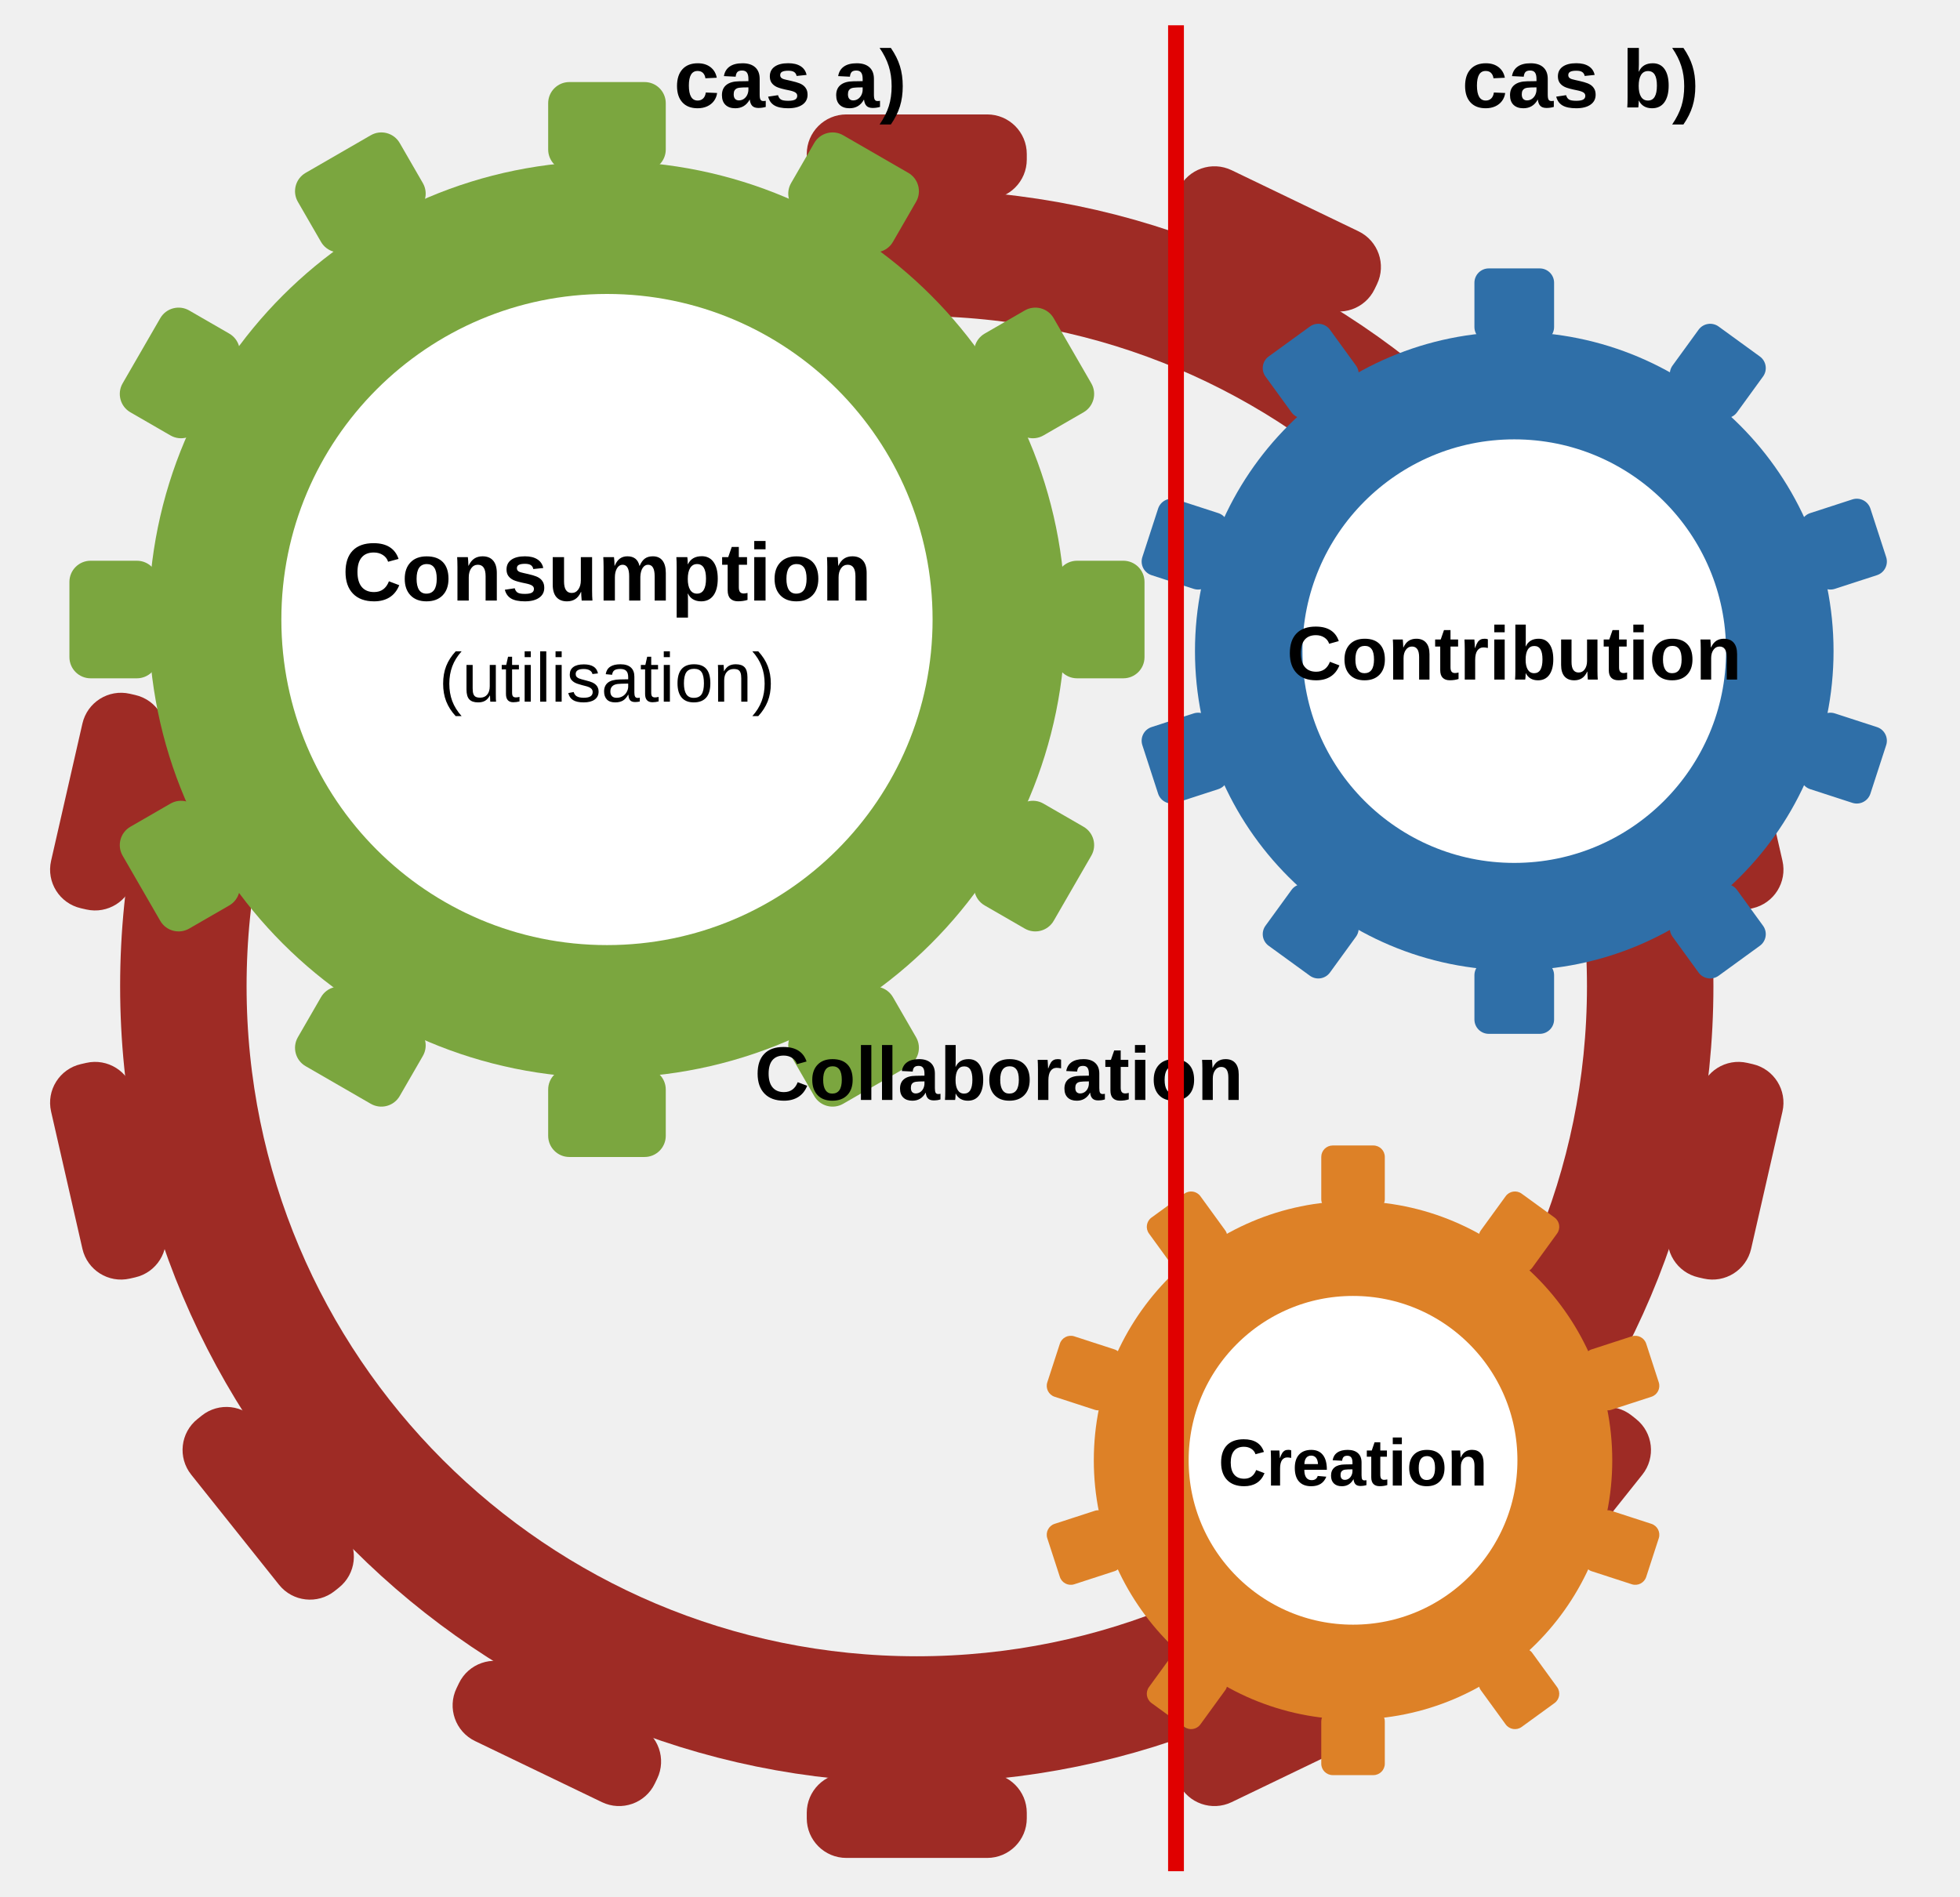
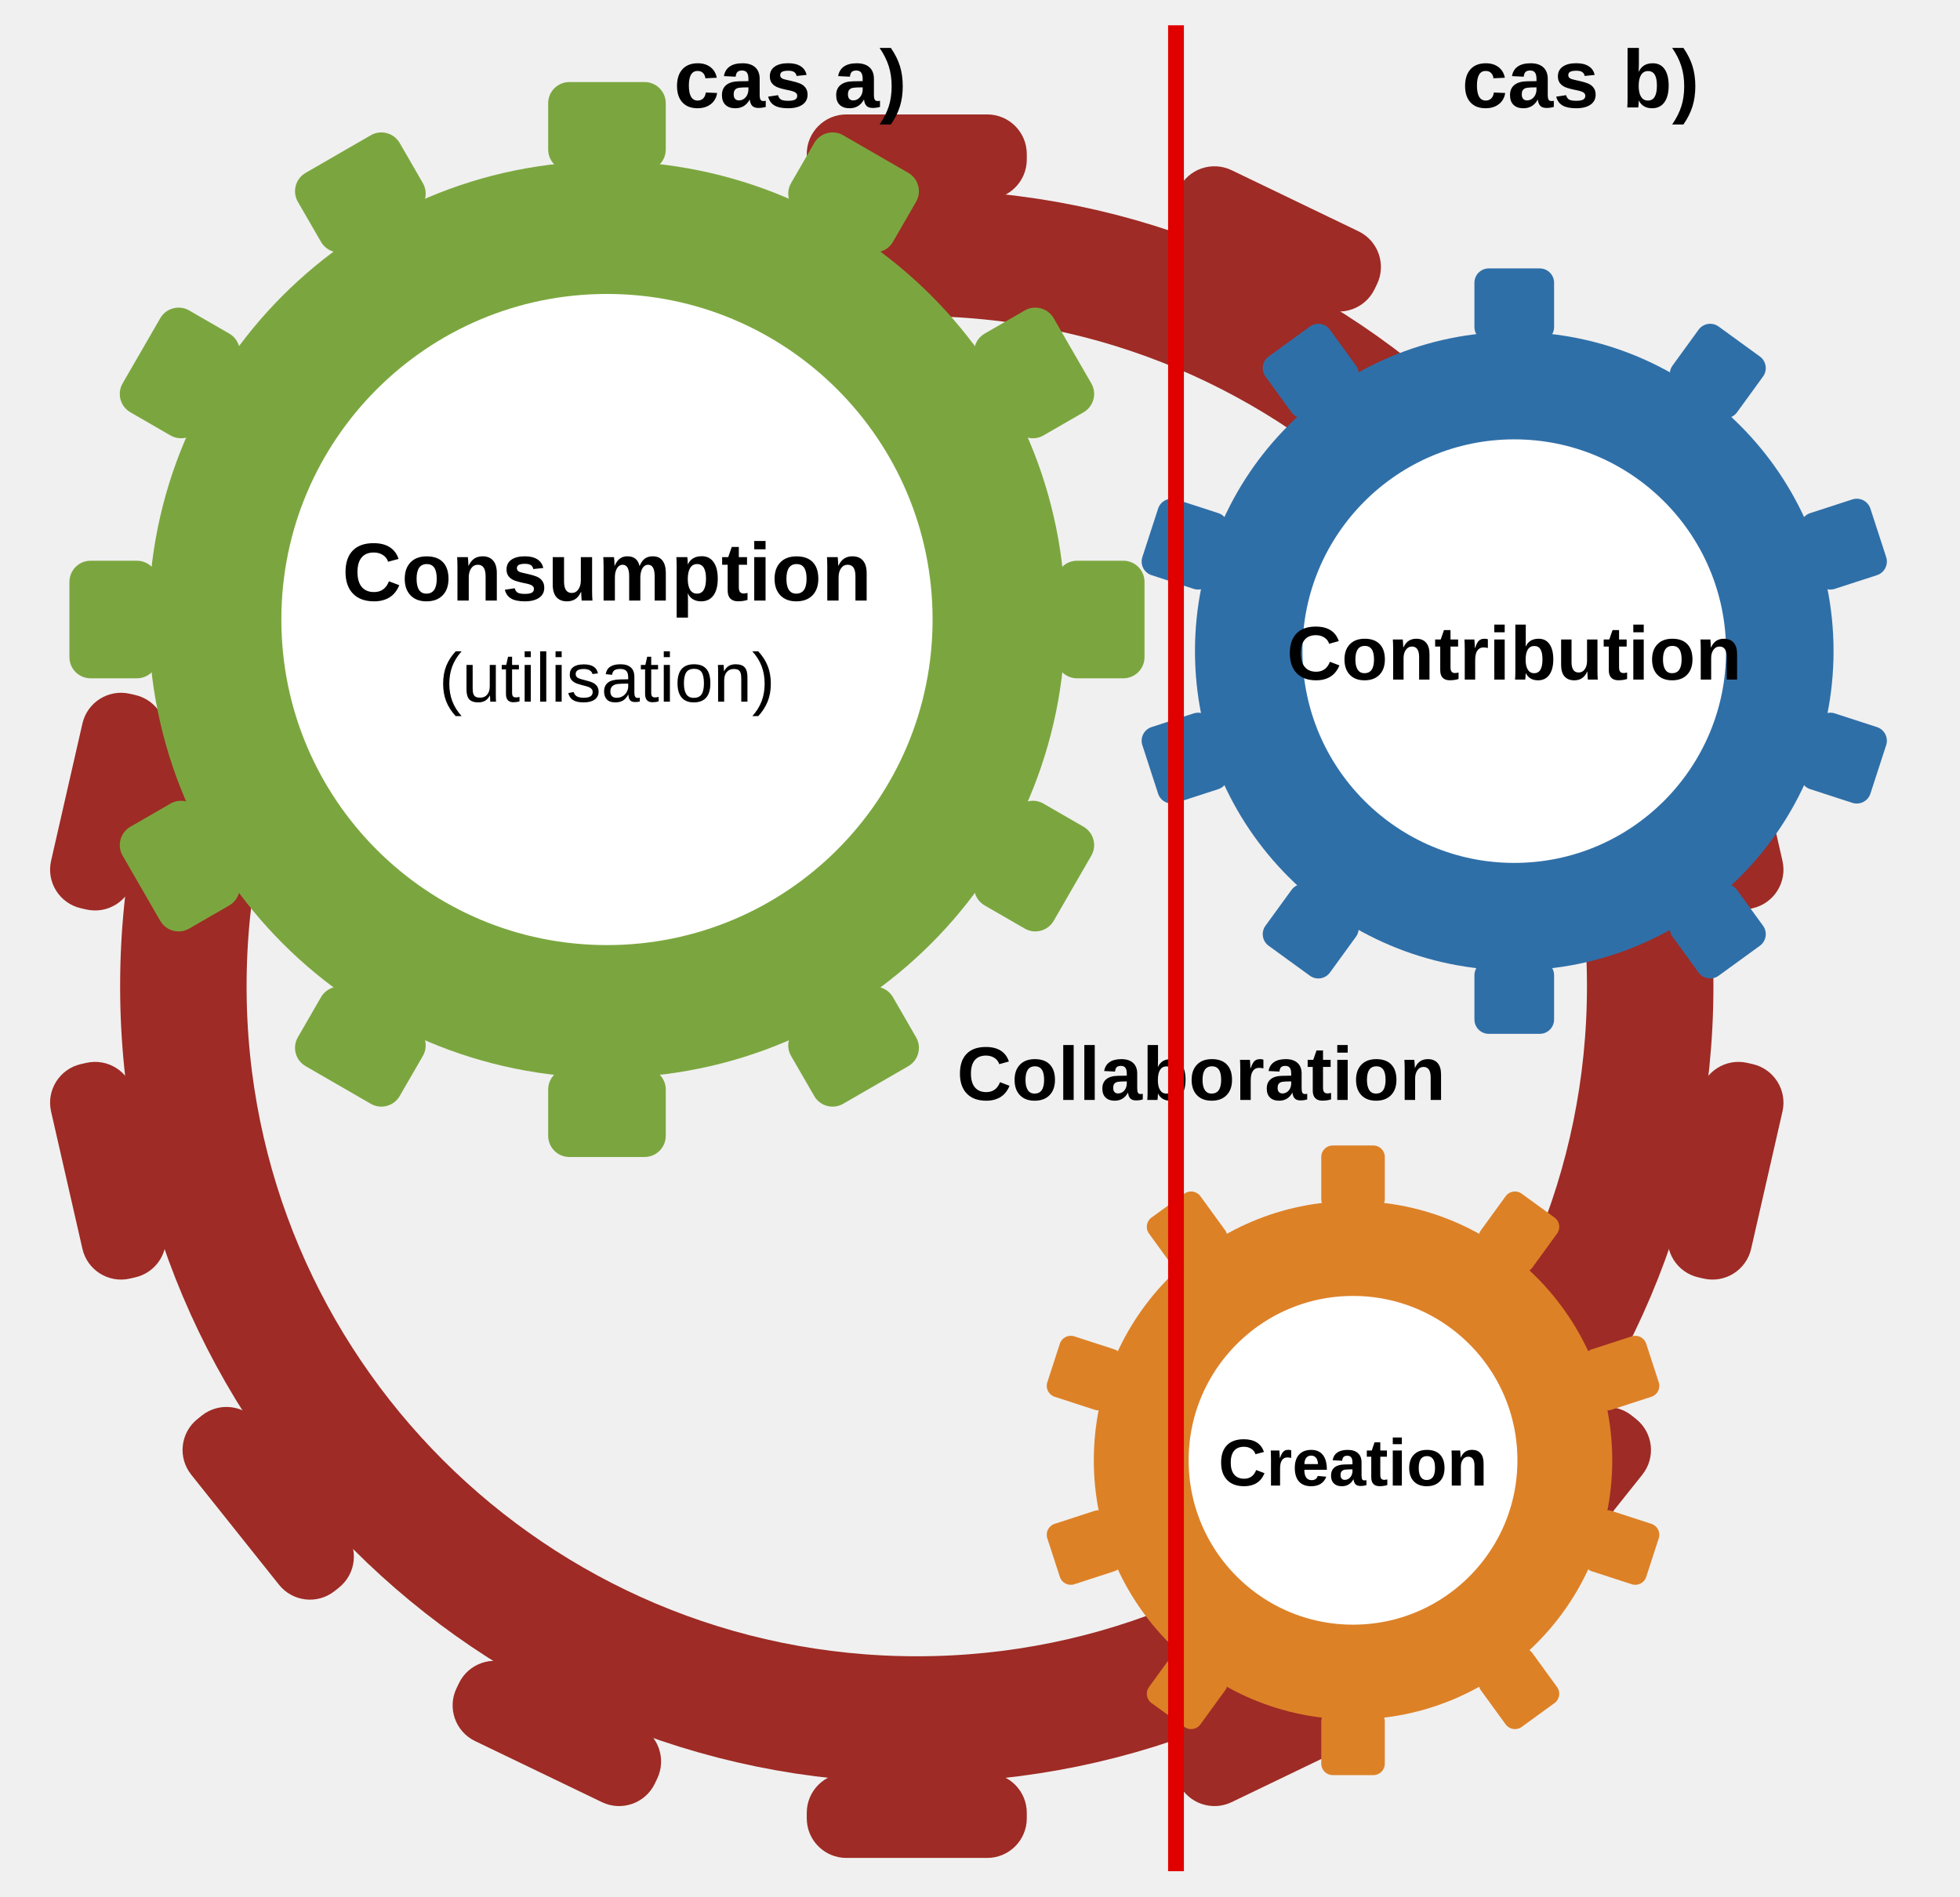
- <svg xmlns="http://www.w3.org/2000/svg" viewBox="0 0 620 600" width="620" height="600" role="img" aria-label="The four Cs: Consumption, Contribution, Collaboration, Creation">
+ <svg xmlns="http://www.w3.org/2000/svg" viewBox="0 0 620 600" width="620" height="600" role="img" aria-label="Les 4 C: Consumption, Contribution, Collaboration, Creation">
  <circle cx="290" cy="312" r="232" fill="none" stroke="#9e2b25" stroke-width="40" />
  <rect x="255.20" y="36.20" width="69.60" height="26.80" rx="12.53" fill="#9e2b25" transform="rotate(0.000 290 312)" />
  <rect x="255.20" y="36.20" width="69.60" height="26.80" rx="12.53" fill="#9e2b25" transform="rotate(25.714 290 312)" />
  <rect x="255.20" y="36.20" width="69.60" height="26.80" rx="12.53" fill="#9e2b25" transform="rotate(51.429 290 312)" />
  <rect x="255.20" y="36.20" width="69.60" height="26.80" rx="12.53" fill="#9e2b25" transform="rotate(77.143 290 312)" />
  <rect x="255.20" y="36.20" width="69.60" height="26.80" rx="12.53" fill="#9e2b25" transform="rotate(102.857 290 312)" />
  <rect x="255.20" y="36.20" width="69.60" height="26.80" rx="12.53" fill="#9e2b25" transform="rotate(128.571 290 312)" />
  <rect x="255.20" y="36.20" width="69.60" height="26.80" rx="12.53" fill="#9e2b25" transform="rotate(154.286 290 312)" />
  <rect x="255.20" y="36.20" width="69.60" height="26.80" rx="12.53" fill="#9e2b25" transform="rotate(180.000 290 312)" />
  <rect x="255.20" y="36.20" width="69.60" height="26.80" rx="12.53" fill="#9e2b25" transform="rotate(205.714 290 312)" />
  <rect x="255.20" y="36.20" width="69.60" height="26.80" rx="12.53" fill="#9e2b25" transform="rotate(231.429 290 312)" />
  <rect x="255.20" y="36.20" width="69.60" height="26.80" rx="12.53" fill="#9e2b25" transform="rotate(257.143 290 312)" />
  <rect x="255.20" y="36.20" width="69.60" height="26.80" rx="12.53" fill="#9e2b25" transform="rotate(282.857 290 312)" />
  <rect x="255.20" y="36.20" width="69.60" height="26.80" rx="12.53" fill="#9e2b25" transform="rotate(308.571 290 312)" />
  <rect x="255.20" y="36.20" width="69.60" height="26.80" rx="12.53" fill="#9e2b25" transform="rotate(334.286 290 312)" />
  <circle cx="192" cy="196" r="124" fill="#ffffff" stroke="#7ba63f" stroke-width="42" />
  <rect x="173.40" y="25.96" width="37.20" height="28.04" rx="6.70" fill="#7ba63f" transform="rotate(0.000 192 196)" />
  <rect x="173.40" y="25.96" width="37.20" height="28.04" rx="6.70" fill="#7ba63f" transform="rotate(30.000 192 196)" />
  <rect x="173.40" y="25.96" width="37.20" height="28.04" rx="6.70" fill="#7ba63f" transform="rotate(60.000 192 196)" />
  <rect x="173.40" y="25.96" width="37.20" height="28.04" rx="6.70" fill="#7ba63f" transform="rotate(90.000 192 196)" />
  <rect x="173.40" y="25.96" width="37.20" height="28.04" rx="6.70" fill="#7ba63f" transform="rotate(120.000 192 196)" />
  <rect x="173.40" y="25.96" width="37.20" height="28.04" rx="6.70" fill="#7ba63f" transform="rotate(150.000 192 196)" />
  <rect x="173.40" y="25.96" width="37.20" height="28.04" rx="6.70" fill="#7ba63f" transform="rotate(180.000 192 196)" />
  <rect x="173.40" y="25.96" width="37.20" height="28.04" rx="6.70" fill="#7ba63f" transform="rotate(210.000 192 196)" />
  <rect x="173.40" y="25.96" width="37.20" height="28.04" rx="6.70" fill="#7ba63f" transform="rotate(240.000 192 196)" />
  <rect x="173.40" y="25.96" width="37.20" height="28.04" rx="6.70" fill="#7ba63f" transform="rotate(270.000 192 196)" />
  <rect x="173.40" y="25.96" width="37.20" height="28.04" rx="6.70" fill="#7ba63f" transform="rotate(300.000 192 196)" />
  <rect x="173.40" y="25.96" width="37.20" height="28.04" rx="6.70" fill="#7ba63f" transform="rotate(330.000 192 196)" />
  <circle cx="479" cy="206" r="84" fill="#ffffff" stroke="#2f6fa8" stroke-width="34" />
  <rect x="466.40" y="84.92" width="25.20" height="23.08" rx="4.54" fill="#2f6fa8" transform="rotate(0.000 479 206)" />
  <rect x="466.40" y="84.92" width="25.20" height="23.08" rx="4.54" fill="#2f6fa8" transform="rotate(36.000 479 206)" />
  <rect x="466.40" y="84.92" width="25.20" height="23.08" rx="4.54" fill="#2f6fa8" transform="rotate(72.000 479 206)" />
  <rect x="466.40" y="84.92" width="25.20" height="23.08" rx="4.54" fill="#2f6fa8" transform="rotate(108.000 479 206)" />
  <rect x="466.40" y="84.92" width="25.20" height="23.08" rx="4.54" fill="#2f6fa8" transform="rotate(144.000 479 206)" />
  <rect x="466.40" y="84.92" width="25.20" height="23.08" rx="4.54" fill="#2f6fa8" transform="rotate(180.000 479 206)" />
  <rect x="466.40" y="84.92" width="25.20" height="23.08" rx="4.54" fill="#2f6fa8" transform="rotate(216.000 479 206)" />
  <rect x="466.40" y="84.92" width="25.20" height="23.08" rx="4.54" fill="#2f6fa8" transform="rotate(252.000 479 206)" />
  <rect x="466.40" y="84.92" width="25.20" height="23.08" rx="4.54" fill="#2f6fa8" transform="rotate(288.000 479 206)" />
  <rect x="466.40" y="84.92" width="25.20" height="23.08" rx="4.54" fill="#2f6fa8" transform="rotate(324.000 479 206)" />
  <circle cx="428" cy="462" r="67" fill="#ffffff" stroke="#dd8127" stroke-width="30" />
  <rect x="417.95" y="362.40" width="20.10" height="20.60" rx="3.62" fill="#dd8127" transform="rotate(0.000 428 462)" />
  <rect x="417.95" y="362.40" width="20.10" height="20.60" rx="3.62" fill="#dd8127" transform="rotate(36.000 428 462)" />
  <rect x="417.95" y="362.40" width="20.10" height="20.60" rx="3.62" fill="#dd8127" transform="rotate(72.000 428 462)" />
  <rect x="417.95" y="362.40" width="20.10" height="20.60" rx="3.62" fill="#dd8127" transform="rotate(108.000 428 462)" />
  <rect x="417.95" y="362.40" width="20.10" height="20.60" rx="3.62" fill="#dd8127" transform="rotate(144.000 428 462)" />
  <rect x="417.95" y="362.40" width="20.10" height="20.60" rx="3.62" fill="#dd8127" transform="rotate(180.000 428 462)" />
  <rect x="417.95" y="362.40" width="20.10" height="20.60" rx="3.62" fill="#dd8127" transform="rotate(216.000 428 462)" />
  <rect x="417.95" y="362.40" width="20.10" height="20.60" rx="3.62" fill="#dd8127" transform="rotate(252.000 428 462)" />
  <rect x="417.95" y="362.40" width="20.10" height="20.60" rx="3.62" fill="#dd8127" transform="rotate(288.000 428 462)" />
  <rect x="417.95" y="362.40" width="20.10" height="20.60" rx="3.62" fill="#dd8127" transform="rotate(324.000 428 462)" />
  <text x="192" y="190" text-anchor="middle" font-family="Liberation Sans, Helvetica, Arial, sans-serif" font-size="26" font-weight="bold" fill="#000000">Consumption</text>
  <text x="192" y="222" text-anchor="middle" font-family="Liberation Sans, Helvetica, Arial, sans-serif" font-size="22" fill="#000000">(utilisation)</text>
  <text x="479" y="215" text-anchor="middle" font-family="Liberation Sans, Helvetica, Arial, sans-serif" font-size="24" font-weight="bold" fill="#000000">Contribution</text>
  <text x="428" y="470" text-anchor="middle" font-family="Liberation Sans, Helvetica, Arial, sans-serif" font-size="21" font-weight="bold" fill="#000000">Creation</text>
-   <text x="316" y="348" text-anchor="middle" font-family="Liberation Sans, Helvetica, Arial, sans-serif" font-size="24" font-weight="bold" fill="#000000">Collaboration</text>
+   <text x="380" y="348" text-anchor="middle" font-family="Liberation Sans, Helvetica, Arial, sans-serif" font-size="24" font-weight="bold" fill="#000000">Collaboration</text>
  <line x1="372" y1="8" x2="372" y2="592" stroke="#e00000" stroke-width="5" />
  <text x="250" y="34" text-anchor="middle" font-family="Liberation Sans, Helvetica, Arial, sans-serif" font-size="26" font-weight="bold" fill="#000000">cas a)</text>
  <text x="500" y="34" text-anchor="middle" font-family="Liberation Sans, Helvetica, Arial, sans-serif" font-size="26" font-weight="bold" fill="#000000">cas b)</text>
</svg>
